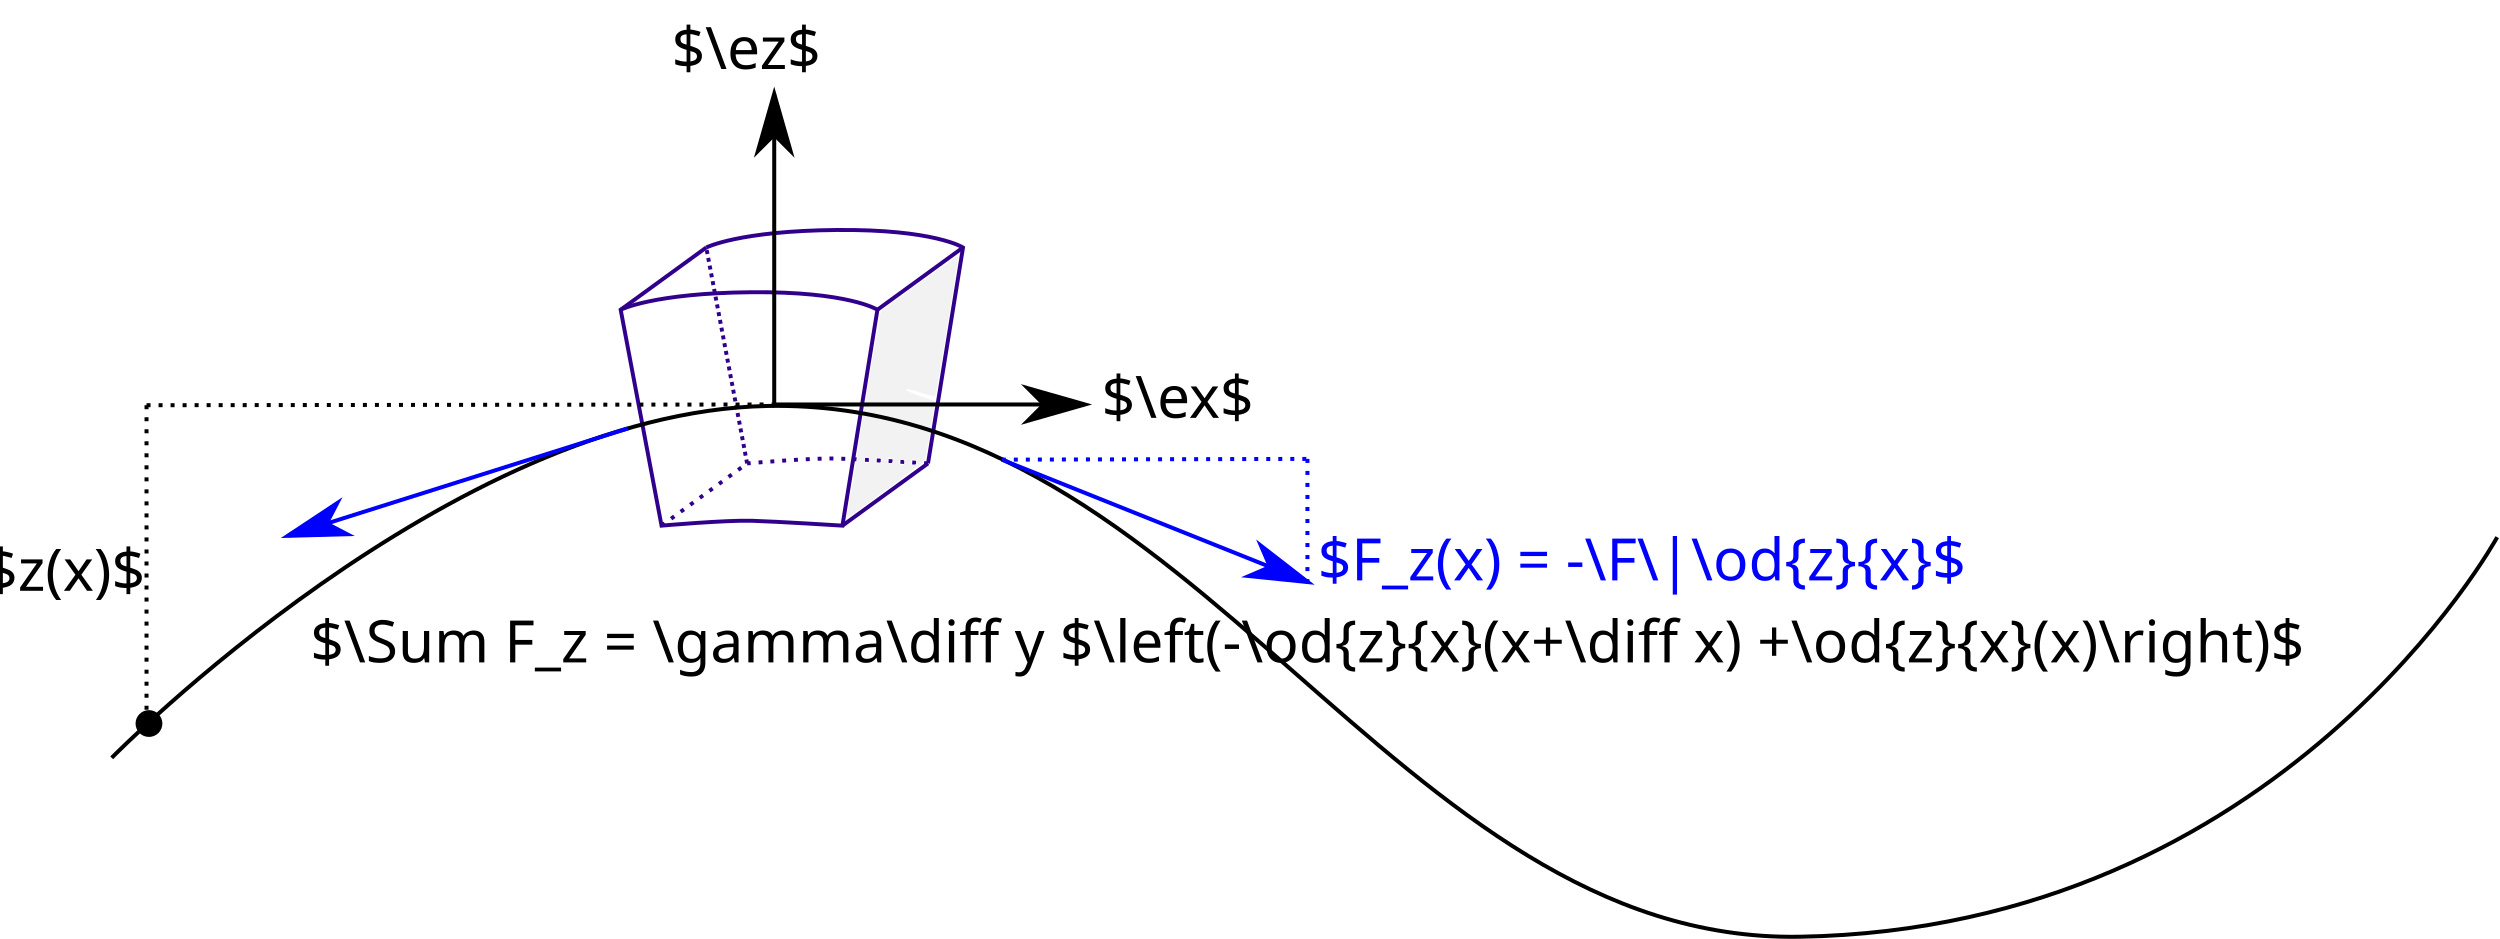
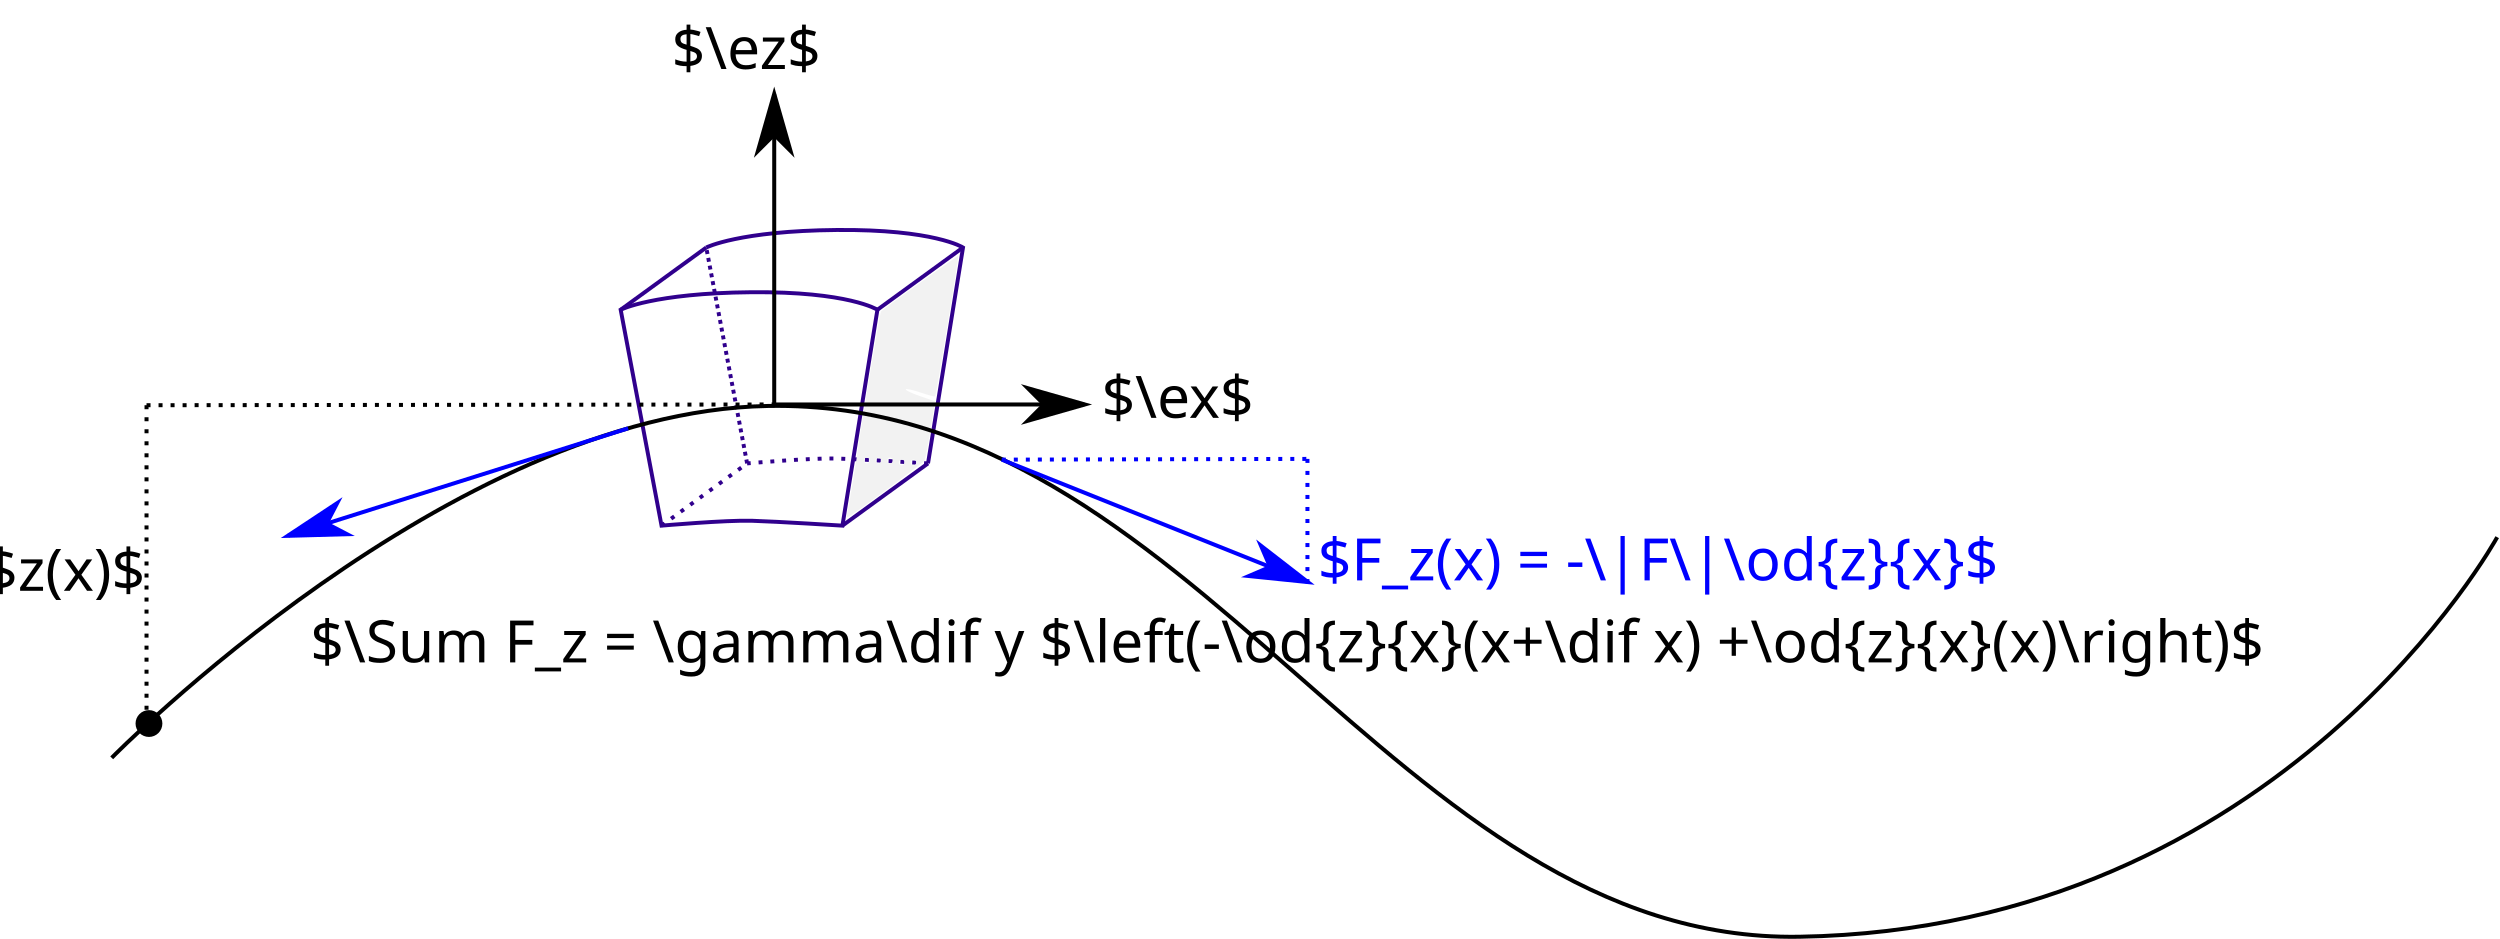
<svg xmlns="http://www.w3.org/2000/svg" id="svg5" version="1.1" viewBox="0 0 165.34 62.089" height="62.089mm" width="165.34mm">
  <defs id="defs2">
    <marker style="overflow:visible" id="Arrow1Lstart" refX="0" refY="0" orient="auto">
      <path transform="matrix(0.8,0,0,0.8,10,0)" style="fill:context-stroke;fill-rule:evenodd;stroke:context-stroke;stroke-width:1pt" d="M 0,0 5,-5 -12.5,0 5,5 Z" id="path2737" />
    </marker>
    <marker style="overflow:visible" id="Arrow2Lend" refX="0" refY="0" orient="auto">
      <path transform="matrix(-1.1,0,0,-1.1,-1.1,0)" d="M 8.719,4.034 -2.207,0.016 8.719,-4.002 c -1.745,2.372 -1.735,5.617 -6e-7,8.035 z" style="fill:context-stroke;fill-rule:evenodd;stroke-width:0.625;stroke-linejoin:round" id="path2758" />
    </marker>
    <marker style="overflow:visible" id="marker14662" refX="0" refY="0" orient="auto">
      <path transform="matrix(-0.8,0,0,-0.8,-10,0)" style="fill:context-stroke;fill-rule:evenodd;stroke:context-stroke;stroke-width:1pt" d="M 0,0 5,-5 -12.5,0 5,5 Z" id="path14660" />
    </marker>
    <marker style="overflow:visible" id="Arrow1Lend" refX="0" refY="0" orient="auto">
      <path transform="matrix(-0.8,0,0,-0.8,-10,0)" style="fill:context-stroke;fill-rule:evenodd;stroke:context-stroke;stroke-width:1pt" d="M 0,0 5,-5 -12.5,0 5,5 Z" id="path2740" />
    </marker>
  </defs>
  <g id="layer1" transform="translate(-12.33423,-152.6134)">
    <path style="fill:none;stroke:#30008d;stroke-width:0.261;stroke-miterlimit:4;stroke-dasharray:0.261, 0.261;stroke-dashoffset:0;stroke-opacity:1" d="M 61.745,183.261 59.043,168.982" id="path4247" />
    <path style="fill:none;stroke:#30008d;stroke-width:0.261;stroke-miterlimit:4;stroke-dasharray:0.261, 0.522;stroke-dashoffset:0;stroke-opacity:1" d="m 73.708,183.261 c 0,0 -4.272,-0.27 -5.982,-0.322 -1.709,-0.052 -5.982,0.322 -5.982,0.322" id="path4245" />
    <path style="fill:none;stroke:#30008d;stroke-width:0.261;stroke-miterlimit:4;stroke-dasharray:none;stroke-dashoffset:0;stroke-opacity:1" d="m 59.043,168.982 c 0,0 2.161,-1.099 8.619,-1.158 6.458,-0.059 8.362,1.158 8.362,1.158 l -2.315,14.279" id="path3431" />
    <path style="fill:none;stroke:#30008d;stroke-width:0.261;stroke-miterlimit:4;stroke-dasharray:none;stroke-dashoffset:0;stroke-opacity:1" d="m 53.383,173.098 c 0,0 2.161,-1.099 8.619,-1.158 6.458,-0.059 8.362,1.158 8.362,1.158 l -2.315,14.279 c 0,0 -4.272,-0.27 -5.982,-0.322 -1.709,-0.052 -5.982,0.322 -5.982,0.322 z" id="path2090" />
    <path style="fill:none;stroke:#30008d;stroke-width:0.261;stroke-linecap:butt;stroke-linejoin:miter;stroke-miterlimit:4;stroke-dasharray:none;stroke-dashoffset:0;stroke-opacity:1" d="m 53.383,173.098 5.66,-4.116" id="path2316" />
    <path style="fill:none;stroke:#30008d;stroke-width:0.261;stroke-linecap:butt;stroke-linejoin:miter;stroke-miterlimit:4;stroke-dasharray:none;stroke-dashoffset:0;stroke-opacity:1" d="m 70.363,173.098 5.66,-4.116" id="path2318" />
    <path style="fill:none;stroke:#30008d;stroke-width:0.261;stroke-linecap:butt;stroke-linejoin:miter;stroke-miterlimit:4;stroke-dasharray:none;stroke-dashoffset:0;stroke-opacity:1" d="m 68.048,187.377 5.66,-4.116" id="path2320" />
    <path style="fill:none;stroke:#30008d;stroke-width:0.261;stroke-linecap:butt;stroke-linejoin:miter;stroke-miterlimit:4;stroke-dasharray:0.261, 0.522;stroke-dashoffset:0;stroke-opacity:1" d="m 56.085,187.377 5.66,-4.116" id="path2322" />
    <path style="fill:#f2f2f2;stroke:none;stroke-width:0.389;stroke-miterlimit:4;stroke-dasharray:0.389, 0.389;stroke-dashoffset:0;stroke-opacity:1" d="m 68.377,186.523 c 0.146,-0.751 0.583,-3.342 0.637,-3.777 0.171,-1.378 1.517,-9.469 1.587,-9.541 0.154,-0.159 5.084,-3.703 5.11,-3.674 0.041,0.046 -1.465,9.246 -1.523,9.304 -0.028,0.028 -0.465,-0.089 -0.971,-0.261 -0.506,-0.172 -0.948,-0.268 -0.981,-0.213 -0.034,0.055 0.388,0.256 0.938,0.448 l 1,0.348 -0.301,1.876 c -0.165,1.032 -0.343,1.95 -0.394,2.041 -0.08,0.14 -3.941,3.011 -4.862,3.614 -0.308,0.202 -0.311,0.199 -0.24,-0.164 z m 3.787,-3.327 c 0,-0.106 -0.087,-0.193 -0.193,-0.193 -0.106,0 -0.193,0.087 -0.193,0.193 0,0.106 0.087,0.193 0.193,0.193 0.106,0 0.193,-0.087 0.193,-0.193 z m 0.772,0 c 0,-0.106 -0.087,-0.193 -0.193,-0.193 -0.106,0 -0.193,0.087 -0.193,0.193 0,0.106 0.087,0.193 0.193,0.193 0.106,0 0.193,-0.087 0.193,-0.193 z m -3.087,-0.129 c 0,-0.106 -0.087,-0.193 -0.193,-0.193 -0.106,0 -0.193,0.087 -0.193,0.193 0,0.106 0.087,0.193 0.193,0.193 0.106,0 0.193,-0.087 0.193,-0.193 z m 0.772,0 c 0,-0.106 -0.087,-0.193 -0.193,-0.193 -0.106,0 -0.193,0.087 -0.193,0.193 0,0.106 0.087,0.193 0.193,0.193 0.106,0 0.193,-0.087 0.193,-0.193 z m 0.772,0 c 0,-0.106 -0.087,-0.193 -0.193,-0.193 -0.106,0 -0.193,0.087 -0.193,0.193 0,0.106 0.087,0.193 0.193,0.193 0.106,0 0.193,-0.087 0.193,-0.193 z" id="path13590" />
    <path style="fill:none;stroke:#000000;stroke-width:0.265px;stroke-linecap:butt;stroke-linejoin:miter;stroke-opacity:1" d="m 19.721,202.733 c 0,0 22.443,-22.877 43.386,-23.271 28.393,-0.535 41.415,35.546 68.235,35.104 31.986,-0.527 46.147,-26.426 46.147,-26.426" id="path13990" />
    <path style="fill:#ffff00;stroke:#0000ff;stroke-width:0.265;stroke-linecap:butt;stroke-linejoin:miter;stroke-miterlimit:4;stroke-dasharray:none;stroke-opacity:1;marker-end:url(#marker14662)" d="m 78.589,183.012 20.214,8.086" id="path14576" />
    <path style="fill:#ffff00;stroke:#0000ff;stroke-width:0.265;stroke-linecap:butt;stroke-linejoin:miter;stroke-miterlimit:4;stroke-dasharray:none;stroke-opacity:1;marker-end:url(#marker14662)" d="m 53.875,180.941 -22.482,7.1" id="path14758" />
    <g id="g15415" transform="translate(0.1972112,-0.1972112)">
      <path style="fill:none;stroke:#000000;stroke-width:0.265;stroke-linecap:butt;stroke-linejoin:miter;stroke-miterlimit:4;stroke-dasharray:none;stroke-opacity:1;marker-end:url(#marker14662)" d="m 63.341,179.561 h 20.51" id="path14897" />
      <path style="fill:none;stroke:#000000;stroke-width:0.265;stroke-linecap:butt;stroke-linejoin:miter;stroke-miterlimit:4;stroke-dasharray:none;stroke-opacity:1;marker-end:url(#marker14662)" d="M 63.341,179.561 V 159.051" id="path15407" />
    </g>
    <path style="fill:#ffff00;stroke:#0000ff;stroke-width:0.265;stroke-linecap:butt;stroke-linejoin:miter;stroke-miterlimit:4;stroke-dasharray:0.265, 0.53;stroke-dashoffset:0;stroke-opacity:1" d="m 78.589,183.012 20.214,-0.049" id="path23245" />
    <path style="fill:#ffff00;stroke:#0000ff;stroke-width:0.265;stroke-linecap:butt;stroke-linejoin:miter;stroke-miterlimit:4;stroke-dasharray:0.265, 0.53;stroke-dashoffset:0;stroke-opacity:1" d="m 98.803,182.963 v 8.135" id="path23342" />
    <text xml:space="preserve" style="font-style:normal;font-weight:normal;font-size:3.881px;line-height:1.25;font-family:sans-serif;fill:#0000ff;fill-opacity:1;stroke:none;stroke-width:0.265" x="99.493" y="190.999" id="text24604">
-       <tspan id="tspan24602" style="font-size:3.881px;fill:#0000ff;stroke-width:0.265" x="99.493" y="190.999">$F_z(x) = -\F\|\od{z}{x}$</tspan>
+       <tspan id="tspan24602" style="font-size:3.881px;fill:#0000ff;stroke-width:0.265" x="99.493" y="190.999">$F_z(x) = -\|F\|\od{z}{x}$</tspan>
    </text>
    <circle style="fill:#000000;fill-opacity:1;stroke:none;stroke-width:0.265;stroke-miterlimit:4;stroke-dasharray:0.265, 0.53;stroke-dashoffset:0" id="path32716" cx="22.186" cy="200.465" r="0.887" />
    <path style="fill:#000000;stroke:#000000;stroke-width:0.265;stroke-linecap:butt;stroke-linejoin:miter;stroke-miterlimit:4;stroke-dasharray:0.265, 0.53;stroke-dashoffset:0;stroke-opacity:1" d="m 22.025,179.413 41.513,-0.049" id="path36722" />
    <path style="fill:#000000;stroke:#000000;stroke-width:0.265;stroke-linecap:butt;stroke-linejoin:miter;stroke-miterlimit:4;stroke-dasharray:0.265, 0.53;stroke-dashoffset:0;stroke-opacity:1" d="m 22.025,179.413 0,20.954" id="path36743" />
    <text xml:space="preserve" style="font-style:normal;font-weight:normal;font-size:3.881px;line-height:1.25;font-family:sans-serif;fill:#000000;fill-opacity:1;stroke:none;stroke-width:0.265" x="11.29" y="191.689" id="text37750">
      <tspan id="tspan37748" style="font-size:3.881px;stroke-width:0.265" x="11.29" y="191.689">$z(x)$</tspan>
    </text>
    <text xml:space="preserve" style="font-style:normal;font-weight:normal;font-size:3.881px;line-height:1.25;font-family:sans-serif;fill:#000000;fill-opacity:1;stroke:none;stroke-width:0.265" x="32.862" y="196.422" id="text39814">
-       <tspan id="tspan39812" style="font-size:3.881px;stroke-width:0.265" x="32.862" y="196.422">$\Sum F_z = \gamma\diff y $\left(-\od{z}{x}(x+\diff x) +\od{z}{x}(x)\right)$</tspan>
+       <tspan id="tspan39812" style="font-size:3.881px;stroke-width:0.265" x="32.862" y="196.422">$\Sum F_z = \gamma\dif y $\left(-\od{z}{x}(x+\dif x) +\od{z}{x}(x)\right)$</tspan>
    </text>
    <text xml:space="preserve" style="font-style:normal;font-weight:normal;font-size:3.881px;line-height:1.25;font-family:sans-serif;text-align:center;text-anchor:middle;fill:#000000;fill-opacity:1;stroke:none;stroke-width:0.265" x="64.208" y="157.177" id="text85385">
      <tspan id="tspan85383" style="font-size:3.881px;text-align:center;text-anchor:middle;stroke-width:0.265" x="64.208" y="157.177">$\ez$</tspan>
    </text>
    <text xml:space="preserve" style="font-style:normal;font-weight:normal;font-size:3.881px;line-height:1.25;font-family:sans-serif;fill:#000000;fill-opacity:1;stroke:none;stroke-width:0.265" x="85.195" y="180.251" id="text86129">
      <tspan id="tspan86127" style="font-size:3.881px;stroke-width:0.265" x="85.195" y="180.251">$\ex$</tspan>
    </text>
  </g>
</svg>
